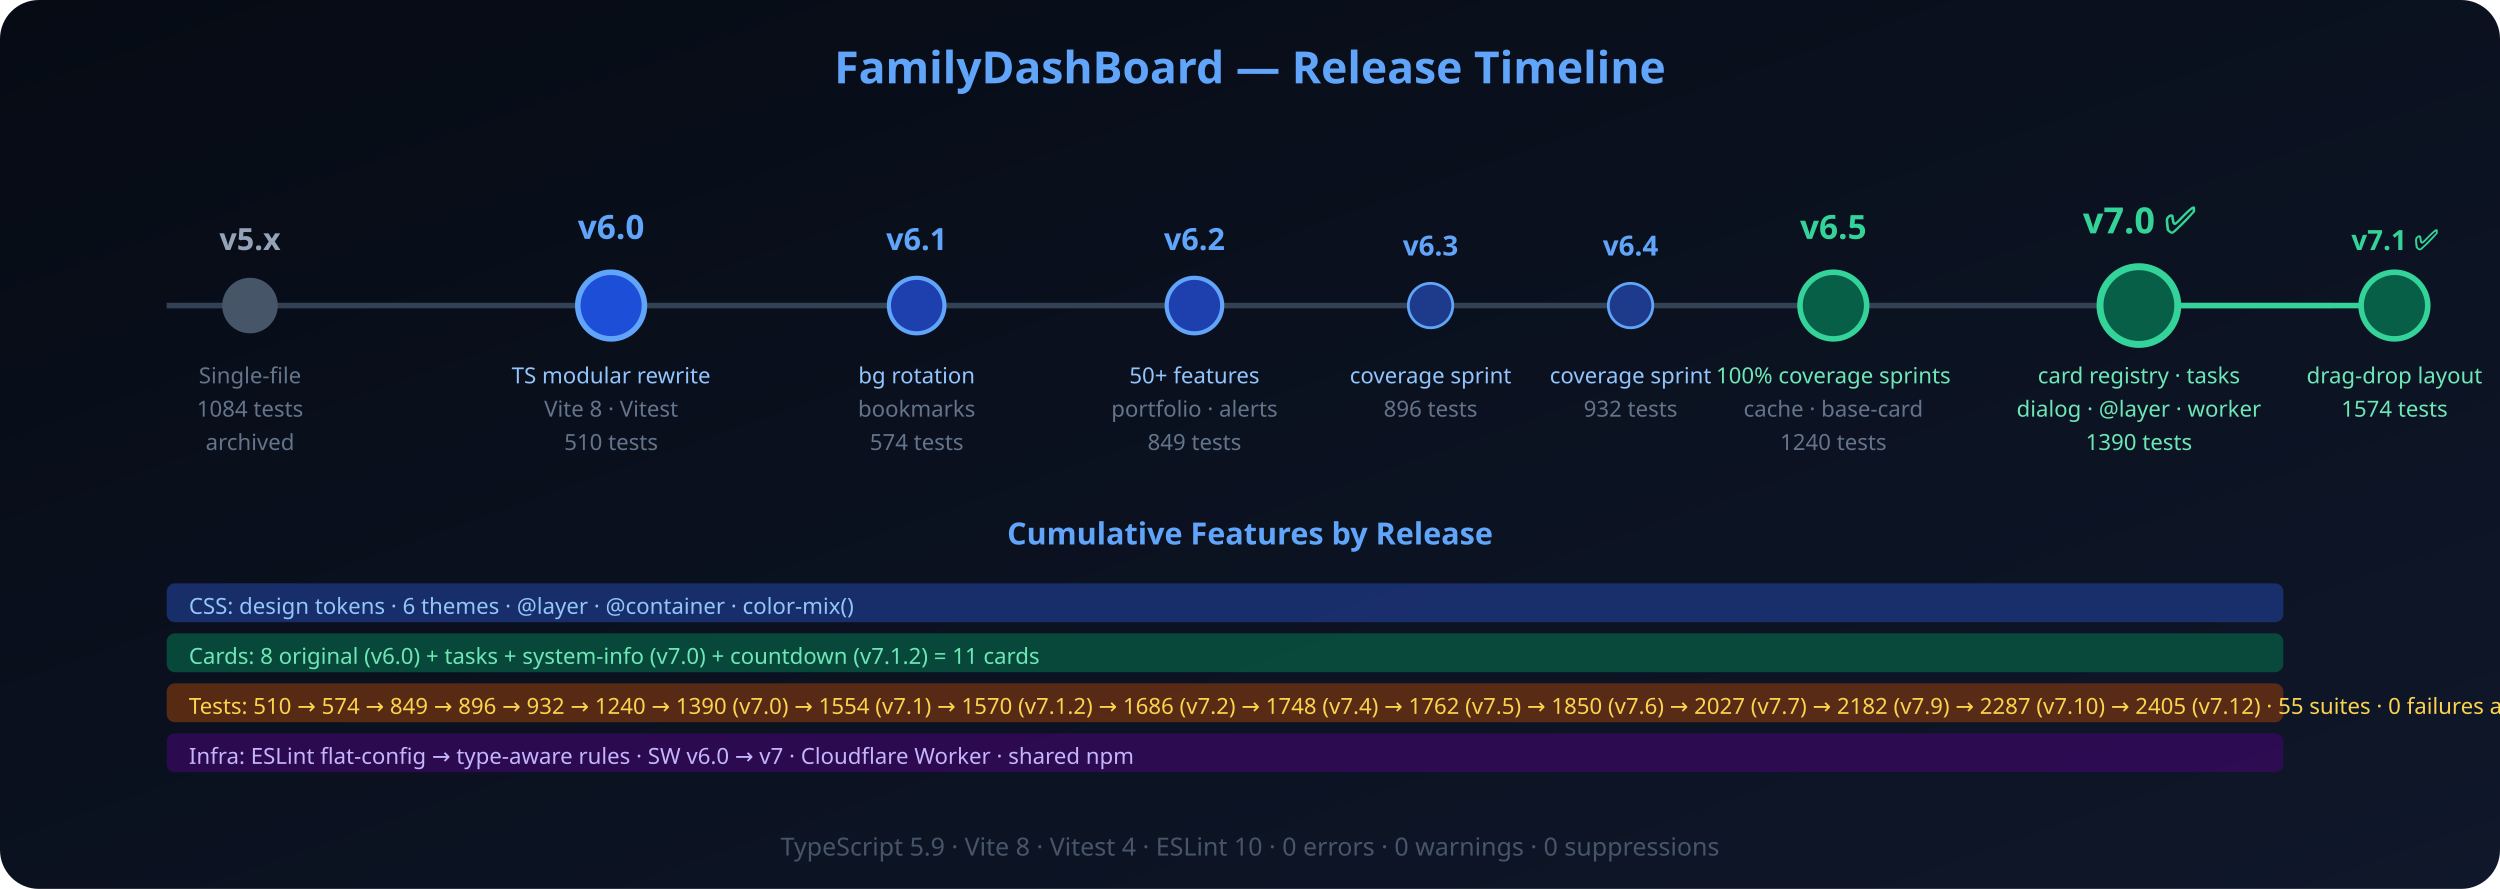
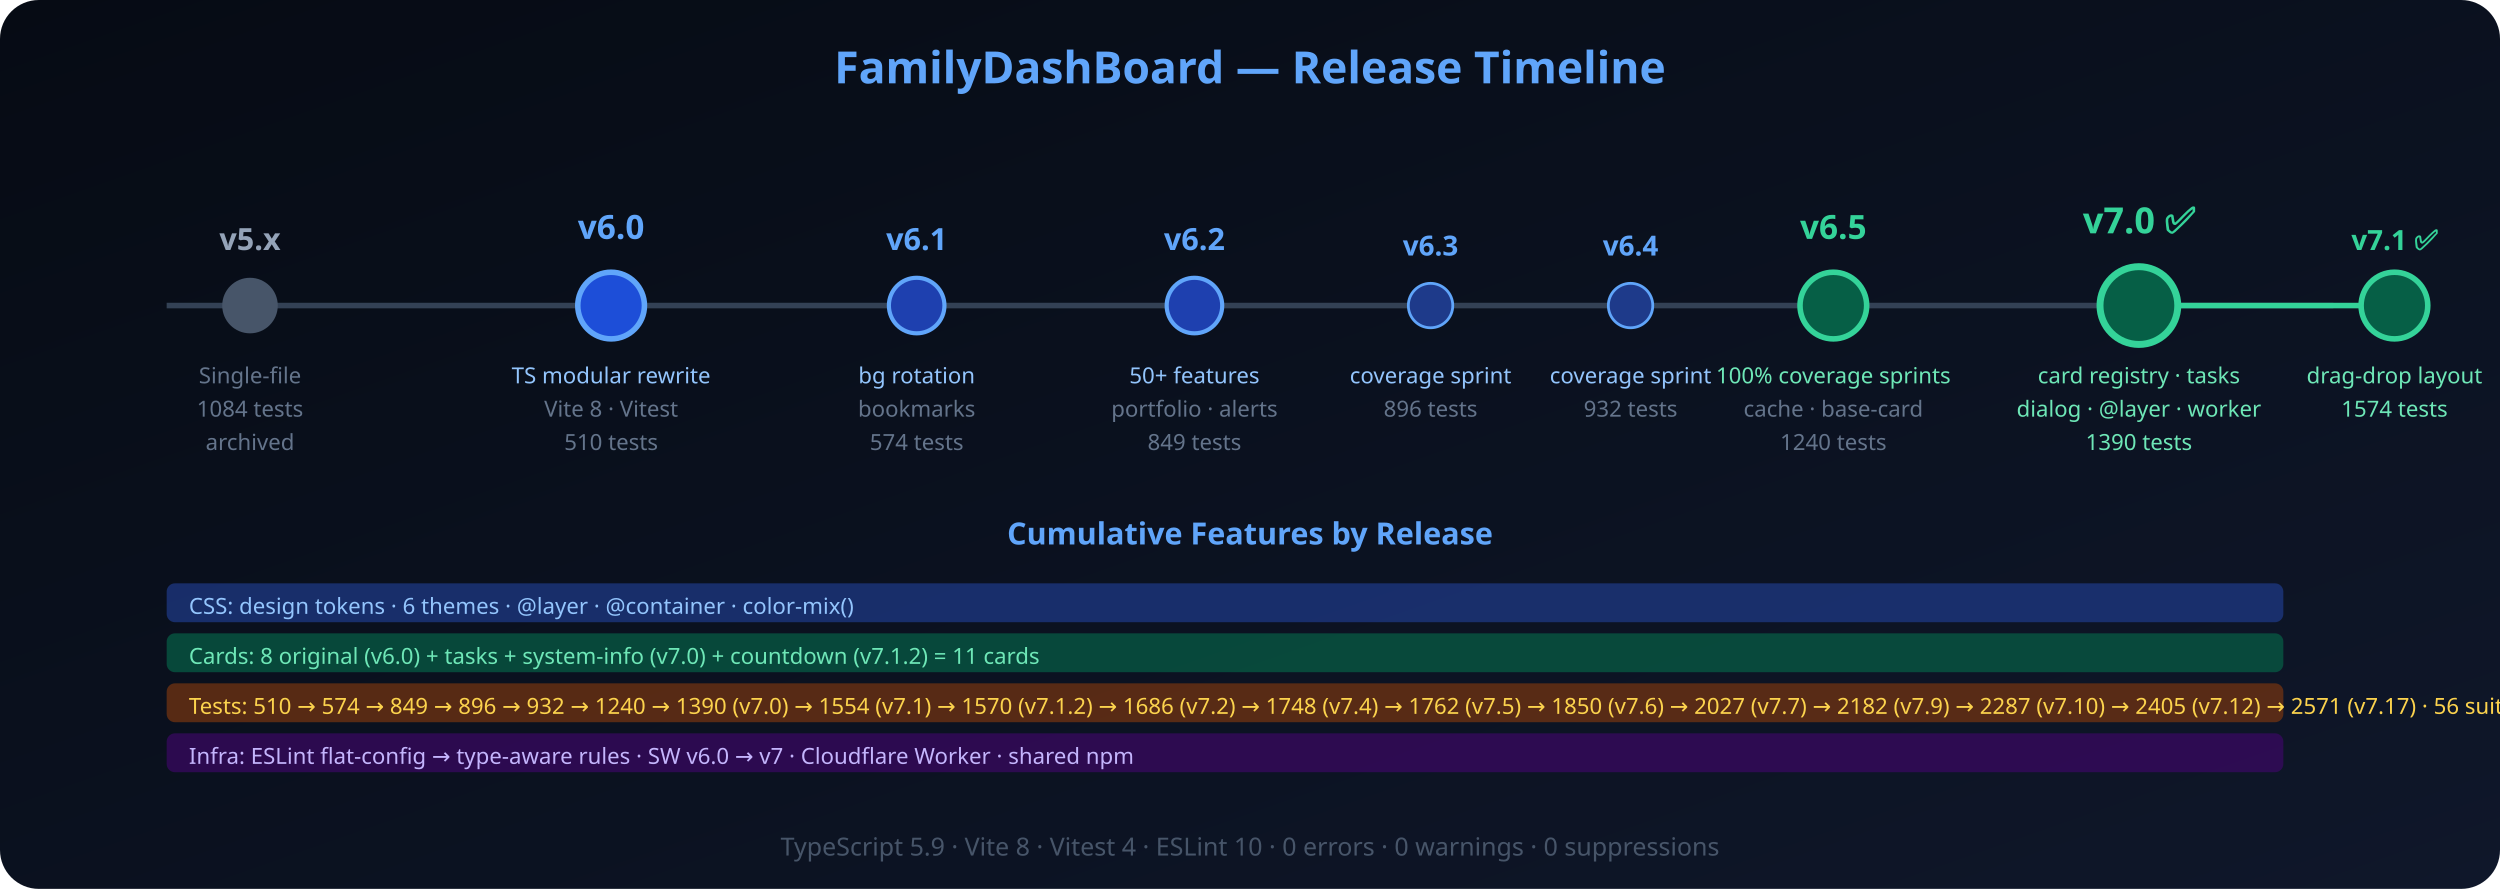
<svg xmlns="http://www.w3.org/2000/svg" width="900" height="320" viewBox="0 0 900 320">
  <defs>
    <linearGradient id="bg" x1="0%" y1="0%" x2="100%" y2="100%">
      <stop offset="0%" stop-color="#060b14" />
      <stop offset="100%" stop-color="#0f172a" />
    </linearGradient>
  </defs>
  <rect width="900" height="320" rx="14" fill="url(#bg)" />
  <text x="450" y="30" font-family="Segoe UI,system-ui" font-size="16" font-weight="700" fill="#60a5fa" text-anchor="middle">FamilyDashBoard — Release Timeline</text>
  <line x1="60" y1="110" x2="840" y2="110" stroke="#334155" stroke-width="2" />
  <circle cx="90" cy="110" r="10" fill="#475569" />
  <text x="90" y="90" font-family="Segoe UI" font-size="11" font-weight="700" fill="#94a3b8" text-anchor="middle">v5.x</text>
  <text x="90" y="138" font-family="Segoe UI" font-size="8" fill="#64748b" text-anchor="middle">Single-file</text>
  <text x="90" y="150" font-family="Segoe UI" font-size="8" fill="#64748b" text-anchor="middle">1084 tests</text>
  <text x="90" y="162" font-family="Segoe UI" font-size="8" fill="#64748b" text-anchor="middle">archived</text>
  <circle cx="220" cy="110" r="12" fill="#1d4ed8" stroke="#60a5fa" stroke-width="2" />
  <text x="220" y="86" font-family="Segoe UI" font-size="12" font-weight="700" fill="#60a5fa" text-anchor="middle">v6.0</text>
  <text x="220" y="138" font-family="Segoe UI" font-size="8" fill="#93c5fd" text-anchor="middle">TS modular rewrite</text>
  <text x="220" y="150" font-family="Segoe UI" font-size="8" fill="#64748b" text-anchor="middle">Vite 8 · Vitest</text>
  <text x="220" y="162" font-family="Segoe UI" font-size="8" fill="#64748b" text-anchor="middle">510 tests</text>
  <circle cx="330" cy="110" r="10" fill="#1e40af" stroke="#60a5fa" stroke-width="1.5" />
  <text x="330" y="90" font-family="Segoe UI" font-size="11" font-weight="700" fill="#60a5fa" text-anchor="middle">v6.1</text>
  <text x="330" y="138" font-family="Segoe UI" font-size="8" fill="#93c5fd" text-anchor="middle">bg rotation</text>
  <text x="330" y="150" font-family="Segoe UI" font-size="8" fill="#64748b" text-anchor="middle">bookmarks</text>
  <text x="330" y="162" font-family="Segoe UI" font-size="8" fill="#64748b" text-anchor="middle">574 tests</text>
  <circle cx="430" cy="110" r="10" fill="#1e40af" stroke="#60a5fa" stroke-width="1.5" />
  <text x="430" y="90" font-family="Segoe UI" font-size="11" font-weight="700" fill="#60a5fa" text-anchor="middle">v6.2</text>
  <text x="430" y="138" font-family="Segoe UI" font-size="8" fill="#93c5fd" text-anchor="middle">50+ features</text>
  <text x="430" y="150" font-family="Segoe UI" font-size="8" fill="#64748b" text-anchor="middle">portfolio · alerts</text>
  <text x="430" y="162" font-family="Segoe UI" font-size="8" fill="#64748b" text-anchor="middle">849 tests</text>
  <circle cx="515" cy="110" r="8" fill="#1e3a8a" stroke="#60a5fa" stroke-width="1" />
  <text x="515" y="92" font-family="Segoe UI" font-size="10" font-weight="700" fill="#60a5fa" text-anchor="middle">v6.3</text>
  <text x="515" y="138" font-family="Segoe UI" font-size="8" fill="#93c5fd" text-anchor="middle">coverage sprint</text>
  <text x="515" y="150" font-family="Segoe UI" font-size="8" fill="#64748b" text-anchor="middle">896 tests</text>
  <circle cx="587" cy="110" r="8" fill="#1e3a8a" stroke="#60a5fa" stroke-width="1" />
  <text x="587" y="92" font-family="Segoe UI" font-size="10" font-weight="700" fill="#60a5fa" text-anchor="middle">v6.4</text>
  <text x="587" y="138" font-family="Segoe UI" font-size="8" fill="#93c5fd" text-anchor="middle">coverage sprint</text>
  <text x="587" y="150" font-family="Segoe UI" font-size="8" fill="#64748b" text-anchor="middle">932 tests</text>
  <circle cx="660" cy="110" r="12" fill="#065f46" stroke="#34d399" stroke-width="2" />
  <text x="660" y="86" font-family="Segoe UI" font-size="12" font-weight="700" fill="#34d399" text-anchor="middle">v6.5</text>
  <text x="660" y="138" font-family="Segoe UI" font-size="8" fill="#6ee7b7" text-anchor="middle">100% coverage sprints</text>
  <text x="660" y="150" font-family="Segoe UI" font-size="8" fill="#64748b" text-anchor="middle">cache · base-card</text>
  <text x="660" y="162" font-family="Segoe UI" font-size="8" fill="#64748b" text-anchor="middle">1240 tests</text>
  <circle cx="770" cy="110" r="14" fill="#065f46" stroke="#34d399" stroke-width="2.5" />
  <text x="770" y="84" font-family="Segoe UI" font-size="13" font-weight="700" fill="#34d399" text-anchor="middle">v7.0 ✅</text>
  <text x="770" y="138" font-family="Segoe UI" font-size="8" fill="#6ee7b7" text-anchor="middle">card registry · tasks</text>
  <text x="770" y="150" font-family="Segoe UI" font-size="8" fill="#6ee7b7" text-anchor="middle">dialog · @layer · worker</text>
  <text x="770" y="162" font-family="Segoe UI" font-size="8" fill="#6ee7b7" text-anchor="middle">1390 tests</text>
  <line x1="784" y1="110" x2="862" y2="110" stroke="#34d399" stroke-width="2" />
  <circle cx="862" cy="110" r="12" fill="#065f46" stroke="#34d399" stroke-width="2" />
  <text x="862" y="90" font-family="Segoe UI" font-size="10" font-weight="700" fill="#34d399" text-anchor="middle">v7.1 ✅</text>
  <text x="862" y="138" font-family="Segoe UI" font-size="8" fill="#6ee7b7" text-anchor="middle">drag-drop layout</text>
  <text x="862" y="150" font-family="Segoe UI" font-size="8" fill="#6ee7b7" text-anchor="middle">1574 tests</text>
  <text x="450" y="196" font-family="Segoe UI" font-size="11" font-weight="700" fill="#60a5fa" text-anchor="middle">Cumulative Features by Release</text>
  <rect x="60" y="210" width="762" height="14" rx="3" fill="#1e3a8a" opacity="0.7" />
  <text x="68" y="221" font-family="Segoe UI" font-size="8" fill="#93c5fd">CSS: design tokens · 6 themes · @layer · @container · color-mix()</text>
  <rect x="60" y="228" width="762" height="14" rx="3" fill="#065f46" opacity="0.7" />
  <text x="68" y="239" font-family="Segoe UI" font-size="8" fill="#6ee7b7">Cards: 8 original (v6.0) + tasks + system-info (v7.0) + countdown (v7.1.2) = 11 cards</text>
  <rect x="60" y="246" width="762" height="14" rx="3" fill="#78350f" opacity="0.7" />
-   <text x="68" y="257" font-family="Segoe UI" font-size="8" fill="#fcd34d">Tests: 510 → 574 → 849 → 896 → 932 → 1240 → 1390 (v7.0) → 1554 (v7.1) → 1570 (v7.1.2) → 1686 (v7.2) → 1748 (v7.4) → 1762 (v7.5) → 1850 (v7.6) → 2027 (v7.7) → 2182 (v7.9) → 2287 (v7.10) → 2405 (v7.12) · 55 suites · 0 failures always</text>
+   <text x="68" y="257" font-family="Segoe UI" font-size="8" fill="#fcd34d">Tests: 510 → 574 → 849 → 896 → 932 → 1240 → 1390 (v7.0) → 1554 (v7.1) → 1570 (v7.1.2) → 1686 (v7.2) → 1748 (v7.4) → 1762 (v7.5) → 1850 (v7.6) → 2027 (v7.7) → 2182 (v7.9) → 2287 (v7.10) → 2405 (v7.12) → 2571 (v7.17) · 56 suites · 0 failures always</text>
  <rect x="60" y="264" width="762" height="14" rx="3" fill="#3b0764" opacity="0.7" />
  <text x="68" y="275" font-family="Segoe UI" font-size="8" fill="#c4b5fd">Infra: ESLint flat-config → type-aware rules · SW v6.0 → v7 · Cloudflare Worker · shared npm</text>
  <text x="450" y="308" font-family="Segoe UI" font-size="9" fill="#475569" text-anchor="middle">TypeScript 5.9 · Vite 8 · Vitest 4 · ESLint 10 · 0 errors · 0 warnings · 0 suppressions</text>
</svg>
